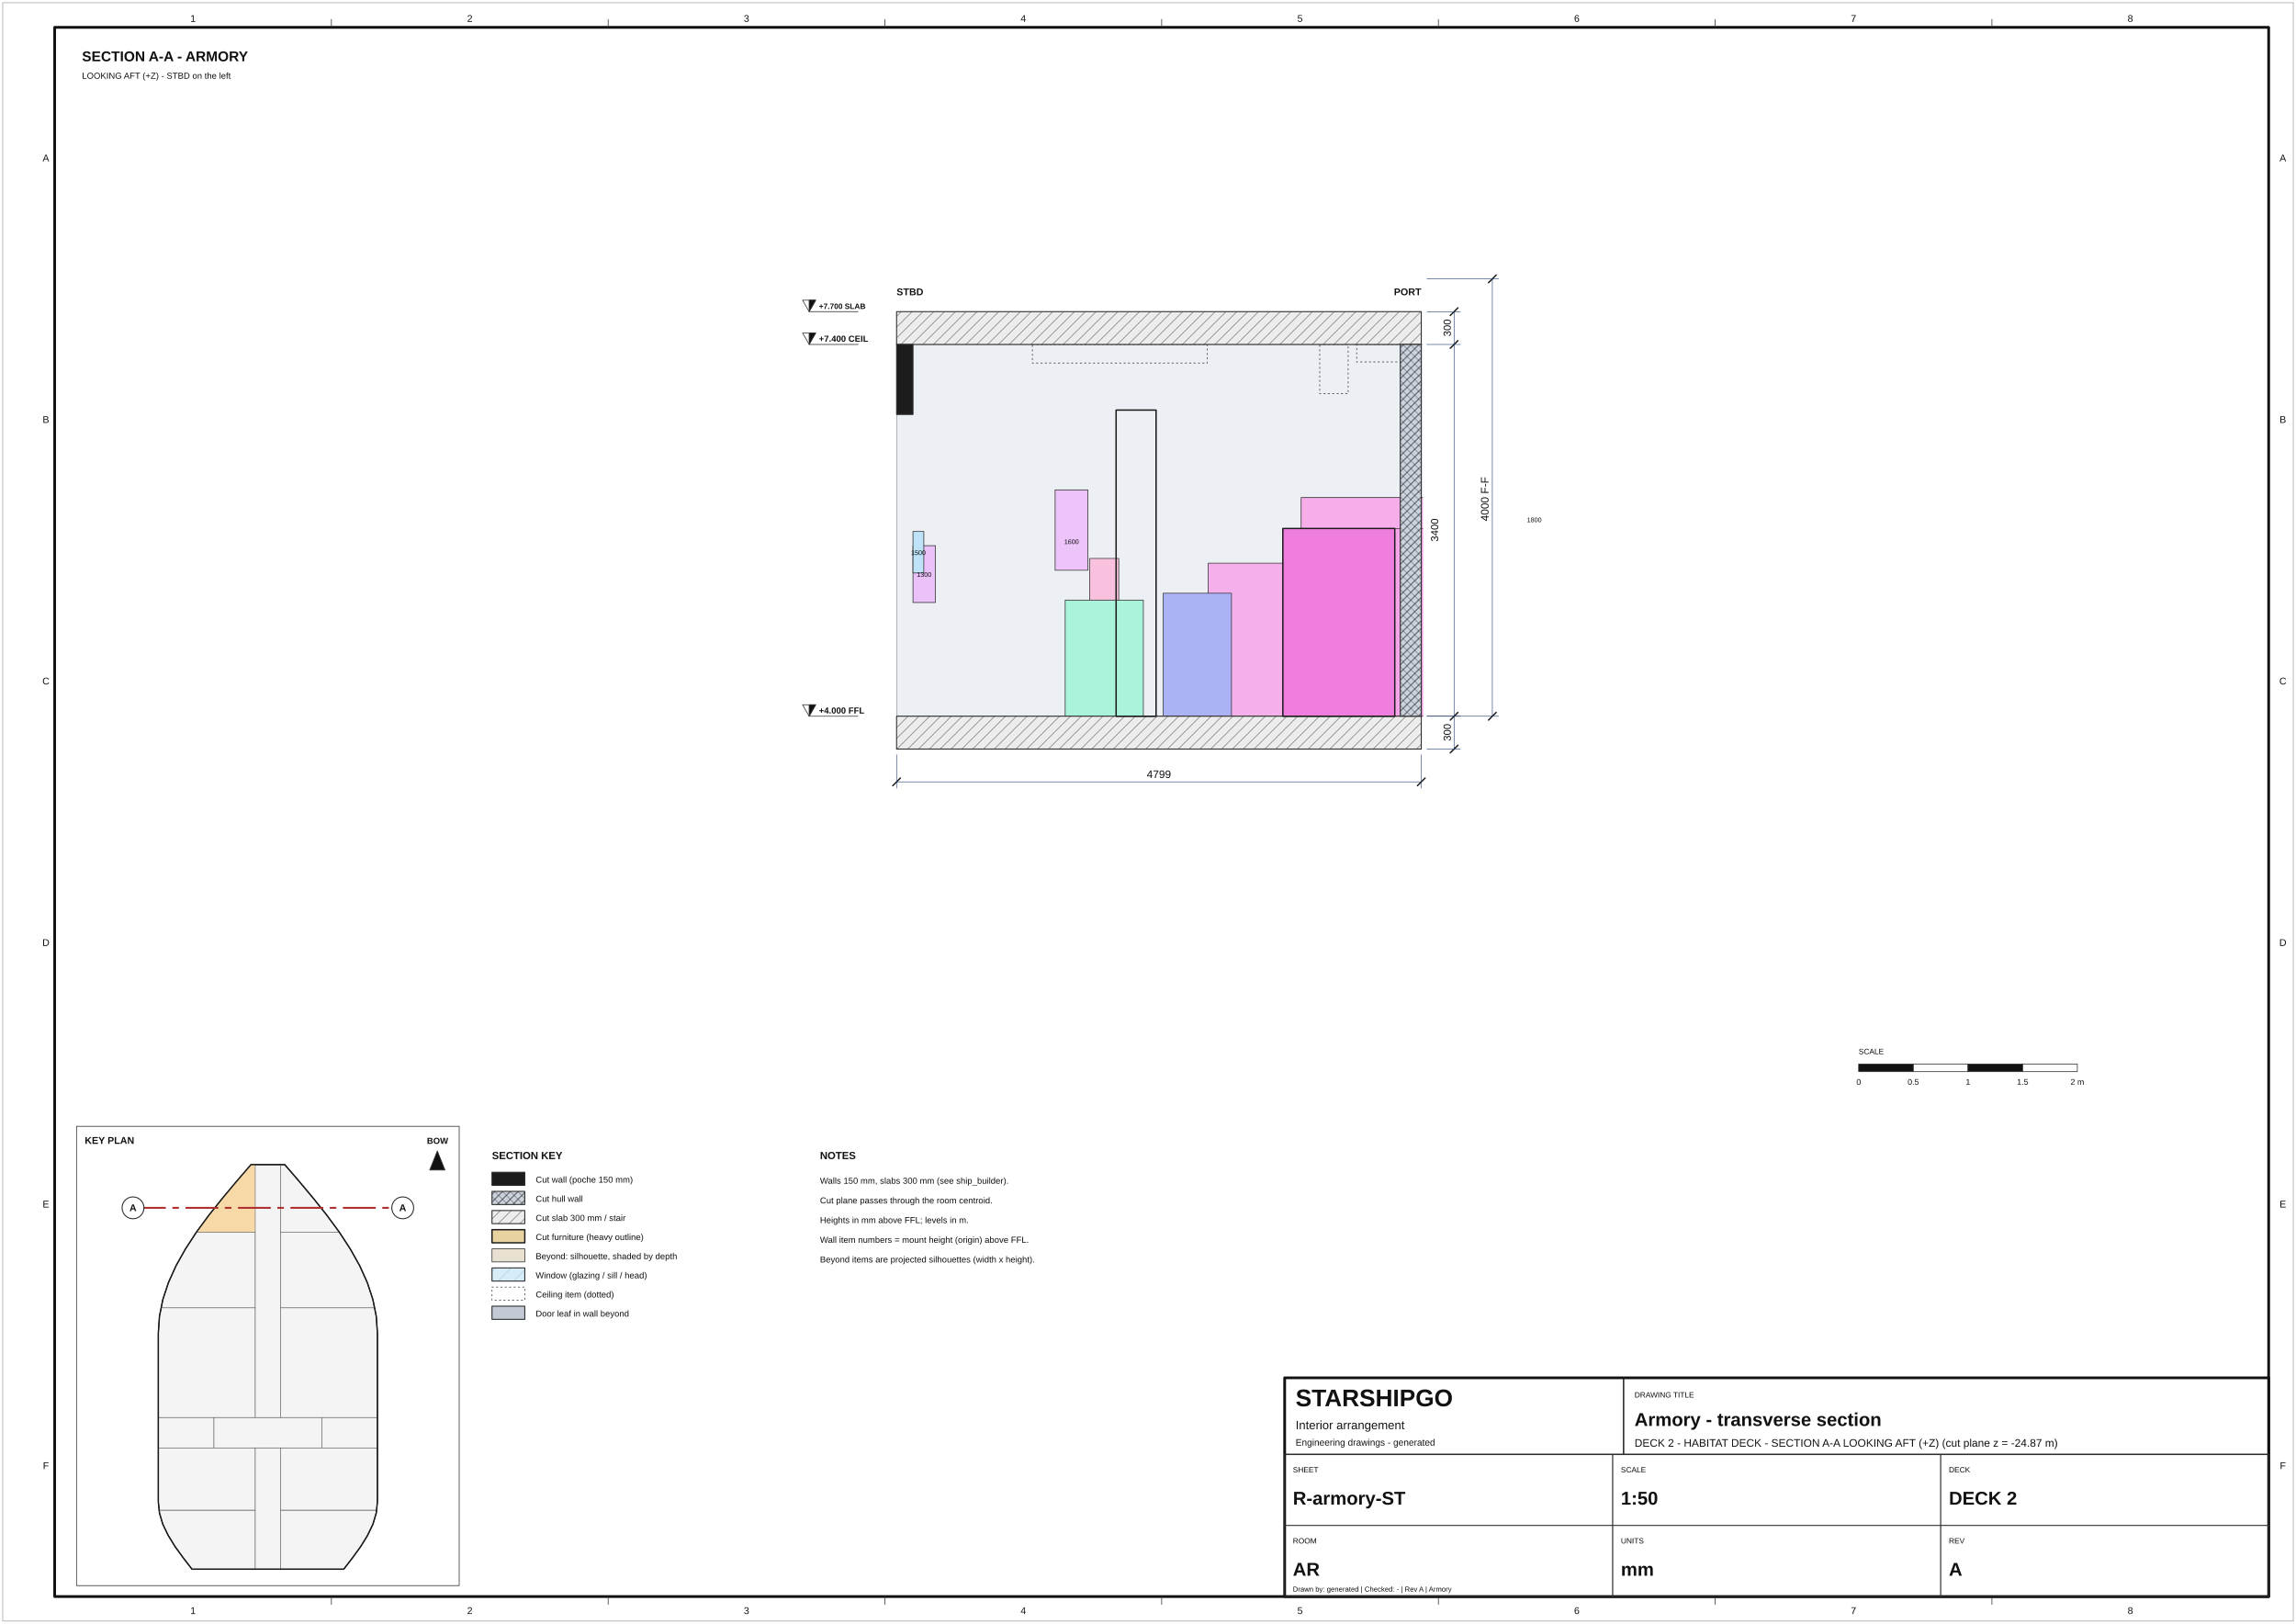
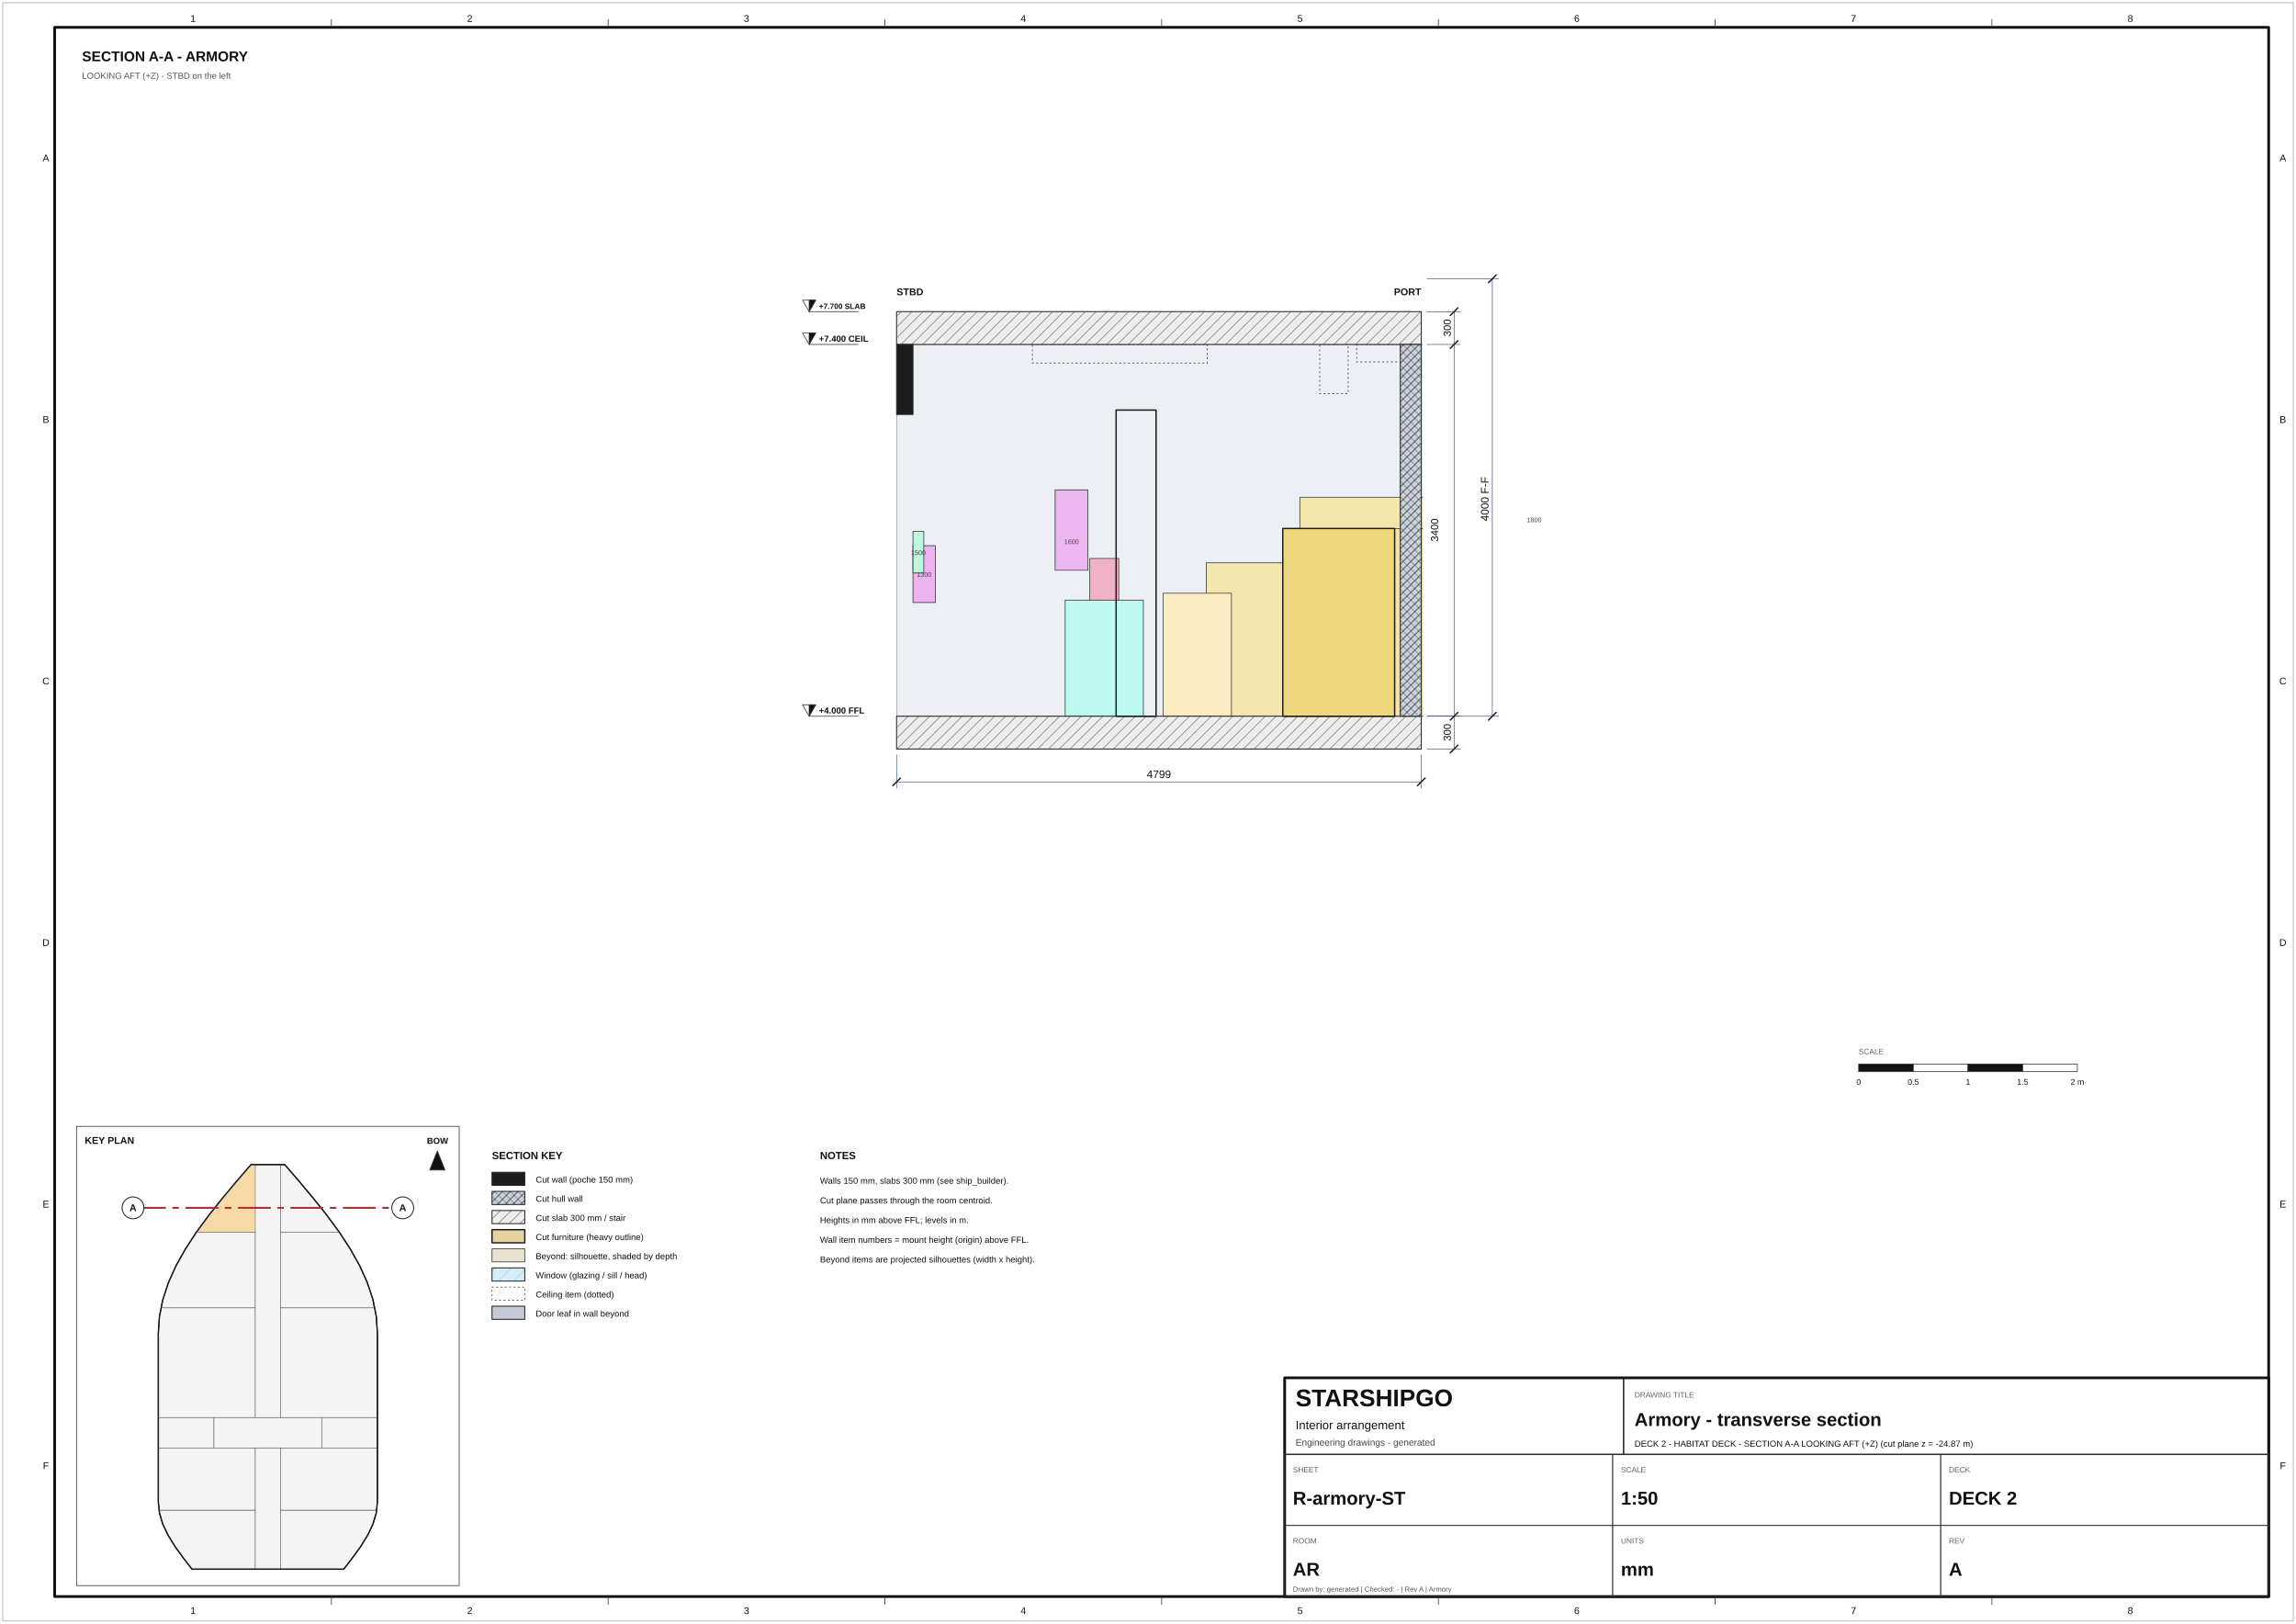
<svg xmlns="http://www.w3.org/2000/svg" width="420mm" height="297mm" viewBox="0 0 420 297">
  <style>
.t{font-family:Arial, Helvetica, 'DejaVu Sans', sans-serif;fill:#111}
.b{font-weight:bold}.i{font-style:italic}
.h{stroke:#111;stroke-width:.5;stroke-linejoin:round;stroke-linecap:round}
.m{stroke:#1a1a1a;stroke-width:.25;stroke-linejoin:round;stroke-linecap:round}
.n{stroke:#2a2a2a;stroke-width:.18;stroke-linejoin:round}
.f{stroke:#333;stroke-width:.13;stroke-linejoin:round}
.x{stroke:#555;stroke-width:.07}
.g{stroke:#9a9a9a;stroke-width:.1}
.gg{stroke:#c4c4c4;stroke-width:.08}
.d{stroke:#1d3c6e;stroke-width:.1}
.dsh{stroke:#222;stroke-width:.18;stroke-dasharray:1.6 .8}
.dot{stroke:#444;stroke-width:.14;stroke-dasharray:.25 .55;stroke-linecap:round}
.hid{stroke:#777;stroke-width:.12;stroke-dasharray:1 .7}
.cl{stroke:#b03030;stroke-width:.12;stroke-dasharray:5 1 1 1}
.cut{stroke:#b03030;stroke-width:.35;stroke-dasharray:6 1.2 1.2 1.2}
.red{stroke:#b03030;stroke-width:.13;stroke-dasharray:1.2 .7}
.none{stroke:none}
.halo{paint-order:stroke;stroke:#fff;stroke-width:.8;stroke-linejoin:round}
</style>
  <defs>
    <pattern id="hSlab" width="1.4" height="1.4" patternUnits="userSpaceOnUse" patternTransform="rotate(45)">
      <rect width="1.4" height="1.4" fill="#ececec" />
      <line x1="0" y1="0" x2="0" y2="1.4" stroke="#222" stroke-width=".13" />
    </pattern>
    <pattern id="hHull" width="1" height="1" patternUnits="userSpaceOnUse" patternTransform="rotate(45)">
      <rect width="1" height="1" fill="#c9d0da" />
      <line x1="0" y1="0" x2="0" y2="1" stroke="#111" stroke-width=".2" />
      <line x1="0" y1="0" x2="1" y2="0" stroke="#111" stroke-width=".1" />
    </pattern>
    <pattern id="hHole" width="1.6" height="1.6" patternUnits="userSpaceOnUse" patternTransform="rotate(-45)">
      <line x1="0" y1="0" x2="0" y2="1.6" stroke="#444" stroke-width=".12" />
    </pattern>
    <pattern id="hZone" width="1.8" height="1.8" patternUnits="userSpaceOnUse" patternTransform="rotate(45)">
      <line x1="0" y1="0" x2="0" y2="1.8" stroke="#d08080" stroke-width=".1" />
    </pattern>
    <pattern id="hPlen" width="1.6" height="1.6" patternUnits="userSpaceOnUse">
      <circle cx=".4" cy=".4" r=".12" fill="#888" />
      <circle cx="1.2" cy="1.2" r=".12" fill="#888" />
    </pattern>
    <pattern id="hGlass" width="2" height="2" patternUnits="userSpaceOnUse" patternTransform="rotate(45)">
      <rect width="2" height="2" fill="#d6ecf7" />
      <line x1="0" y1="0" x2="0" y2="2" stroke="#5a9abb" stroke-width=".08" />
    </pattern>
    <pattern id="hFloor" width="1.2" height="1.2" patternUnits="userSpaceOnUse" patternTransform="rotate(-45)">
      <rect width="1.2" height="1.2" fill="#f2f2f2" />
      <line x1="0" y1="0" x2="0" y2="1.2" stroke="#555" stroke-width=".1" />
    </pattern>
  </defs>
  <rect x="0" y="0" width="420" height="297" fill="#ffffff" />
  <text x="15" y="11.2" font-size="2.6" class="t b">SECTION A-A - ARMORY</text>
-   <text x="15" y="14.4" font-size="1.6" class="t" fill="#555">LOOKING AFT (+Z)  -  STBD on the left</text>
+   <text x="15" y="14.4" font-size="1.6" class="t" style="fill:#555">LOOKING AFT (+Z)  -  STBD on the left</text>
  <clipPath id="clipA">
    <rect x="163.71" y="56.7" width="96.58" height="80.6" />
  </clipPath>
  <g clip-path="url(#clipA)">
    <polygon points="164.01,63 303.33,63 303.33,131 164.01,131" class="x" fill="#eceff3" />
-     <polygon points="193.01,89.6 199.01,89.6 199.01,104.3 193.01,104.3" class="f" fill="#ecc4fa" />
-     <polygon points="221.01,103 237.01,103 237.01,131 221.01,131" class="f" fill="#f5afeb" />
-     <polygon points="259.01,91 279.01,91 279.01,131 259.01,131" class="f" fill="#f5aeea" />
-     <polygon points="238.01,91 258.01,91 258.01,131 238.01,131" class="f" fill="#f5aeea" />
-     <polygon points="167.01,99.8 171.11,99.8 171.11,110.2 167.01,110.2" class="f" fill="#ebc1fa" />
+     <polygon points="193.01,89.6 199.01,89.6 199.01,104.3 193.01,104.3" class="f" fill="#eeb6f1" />
+     <polygon points="220.65,102.94 236.77,102.94 236.77,131 220.65,131" class="f" fill="#f5e6af" />
+     <polygon points="258.89,90.94 279.01,90.94 279.01,131 258.89,131" class="f" fill="#f5e6ae" />
+     <polygon points="237.77,90.94 257.89,90.94 257.89,131 237.77,131" class="f" fill="#f5e6ae" />
+     <polygon points="167.01,99.8 171.11,99.8 171.11,110.2 167.01,110.2" class="f" fill="#edb3f1" />
    <polygon points="248.17,63 259.85,63 259.85,66.2 248.17,66.2" class="dot" fill="none" />
-     <polygon points="199.35,102.14 204.65,102.14 204.65,110.2 199.35,110.2" class="f" fill="#fac1de" />
-     <polygon points="212.77,108.5 225.27,108.5 225.27,131 212.77,131" class="f" fill="#abb2f5" />
+     <polygon points="199.35,102.14 204.65,102.14 204.65,110.2 199.35,110.2" class="f" fill="#f1b2c5" />
+     <polygon points="212.77,108.5 225.27,108.5 225.27,131 212.77,131" class="f" fill="#faebc0" />
    <polygon points="241.41,63 246.61,63 246.61,72 241.41,72" class="dot" fill="none" />
-     <polygon points="270.48,84 290.84,84 290.84,106 270.48,106" class="f" fill="#f5aae9" />
-     <polygon points="194.85,109.76 209.15,109.76 209.15,131 194.85,131" class="f" fill="#a9f4db" />
-     <polygon points="167.01,97.2 168.99,97.2 168.99,104.8 167.01,104.8" class="f" fill="#bee3f9" />
+     <polygon points="270.48,84 290.84,84 290.84,106 270.48,106" class="f" fill="#f5e4aa" />
+     <polygon points="194.85,109.76 209.15,109.76 209.15,131 194.85,131" class="f" fill="#bef9f1" />
+     <polygon points="167.01,97.2 168.99,97.2 168.99,104.8 167.01,104.8" class="f" fill="#bef9dc" />
    <polygon points="188.85,63 220.85,63 220.85,66.4 188.85,66.4" class="dot" fill="none" />
-     <polygon points="234.67,96.66 266.55,96.66 266.55,131 234.67,131" class="f" fill="#f4a6e8" />
+     <polygon points="234.66,96.66 266.57,96.66 266.57,131 234.66,131" class="f" fill="#f4e3a6" />
    <polygon points="204.17,75 211.47,75 211.47,131 204.17,131" class="f" fill="none" />
    <polygon points="164.01,131 259.99,131 259.99,137 164.01,137" class="n" fill="url(#hSlab)" />
    <polygon points="164.01,57 259.99,57 259.99,63 164.01,63" class="n" fill="url(#hSlab)" />
    <polygon points="164.01,63 167.01,63 167.01,75.8 164.01,75.8" class="n" fill="#1c1c1c" />
    <polygon points="256.15,63 259.99,63 259.99,131 256.15,131" class="n" fill="url(#hHull)" />
-     <polygon points="234.67,96.66 255.14,96.66 255.14,131 234.67,131" class="m" fill="#ef7dde" />
+     <polygon points="234.66,96.66 255.12,96.66 255.12,131 234.66,131" class="m" fill="#efd77d" />
    <polygon points="204.17,75 211.47,75 211.47,131 204.17,131" class="m" fill="none" />
  </g>
-   <text x="280.66" y="95.5" font-size="1.2" class="t" text-anchor="middle" fill="#444">1800</text>
-   <text x="196.01" y="99.5" font-size="1.2" class="t" text-anchor="middle" fill="#444">1600</text>
-   <text x="169.06" y="105.5" font-size="1.2" class="t" text-anchor="middle" fill="#444">1300</text>
-   <text x="168" y="101.5" font-size="1.2" class="t" text-anchor="middle" fill="#444">1500</text>
+   <text x="280.66" y="95.5" font-size="1.2" class="t" text-anchor="middle" style="fill:#444">1800</text>
+   <text x="196.01" y="99.5" font-size="1.2" class="t" text-anchor="middle" style="fill:#444">1600</text>
+   <text x="169.06" y="105.5" font-size="1.2" class="t" text-anchor="middle" style="fill:#444">1300</text>
+   <text x="168" y="101.5" font-size="1.2" class="t" text-anchor="middle" style="fill:#444">1500</text>
  <text x="164.01" y="54" font-size="1.8" class="t b">STBD</text>
  <text x="259.99" y="54" font-size="1.8" class="t b" text-anchor="end">PORT</text>
  <line x1="265.99" y1="137" x2="265.99" y2="57" class="d" />
  <line x1="265.29" y1="137.7" x2="266.69" y2="136.3" class="m" />
  <line x1="260.99" y1="137" x2="267.19" y2="137" class="d" />
  <line x1="265.29" y1="131.7" x2="266.69" y2="130.3" class="m" />
  <line x1="260.99" y1="131" x2="267.19" y2="131" class="d" />
  <line x1="265.29" y1="63.7" x2="266.69" y2="62.3" class="m" />
  <line x1="260.99" y1="63" x2="267.19" y2="63" class="d" />
  <line x1="265.29" y1="57.7" x2="266.69" y2="56.3" class="m" />
  <line x1="260.99" y1="57" x2="267.19" y2="57" class="d" />
  <text x="265.39" y="135.54" font-size="1.9" class="t" transform="rotate(-90 265.39 135.54)">300</text>
  <text x="263.09" y="99.05" font-size="1.9" class="t" transform="rotate(-90 263.09 99.05)">3400</text>
  <text x="265.39" y="61.54" font-size="1.9" class="t" transform="rotate(-90 265.39 61.54)">300</text>
  <line x1="272.99" y1="51" x2="272.99" y2="131" class="d" />
  <line x1="272.29" y1="51.7" x2="273.69" y2="50.3" class="m" />
  <line x1="272.29" y1="131.7" x2="273.69" y2="130.3" class="m" />
  <line x1="260.99" y1="51" x2="274.19" y2="51" class="d" />
  <line x1="260.99" y1="131" x2="274.19" y2="131" class="d" />
  <text x="272.29" y="95.32" font-size="2" class="t" transform="rotate(-90 272.29 95.32)">4000 F-F</text>
  <line x1="148.01" y1="131" x2="157.01" y2="131" class="f" />
  <polygon points="148.01,131 146.81,128.9 149.21,128.9" class="f" fill="#fff" />
  <polygon points="148.01,131 149.21,128.9 148.01,128.9" class="f" fill="#111" />
  <text x="149.81" y="130.5" font-size="1.6" class="t b">+4.000 FFL</text>
  <line x1="148.01" y1="63" x2="157.01" y2="63" class="f" />
  <polygon points="148.01,63 146.81,60.9 149.21,60.9" class="f" fill="#fff" />
  <polygon points="148.01,63 149.21,60.9 148.01,60.9" class="f" fill="#111" />
  <text x="149.81" y="62.5" font-size="1.6" class="t b">+7.400 CEIL</text>
  <line x1="148.01" y1="57" x2="157.01" y2="57" class="f" />
  <polygon points="148.01,57 146.81,54.9 149.21,54.9" class="f" fill="#fff" />
  <polygon points="148.01,57 149.21,54.9 148.01,54.9" class="f" fill="#111" />
  <text x="149.81" y="56.5" font-size="1.4" class="t b">+7.700 SLAB</text>
  <line x1="164.01" y1="143" x2="259.99" y2="143" class="d" />
  <line x1="163.31" y1="143.7" x2="164.71" y2="142.3" class="m" />
  <line x1="259.29" y1="143.7" x2="260.69" y2="142.3" class="m" />
  <line x1="164.01" y1="138" x2="164.01" y2="144.2" class="d" />
  <line x1="259.99" y1="138" x2="259.99" y2="144.2" class="d" />
  <text x="212" y="142.3" font-size="2" class="t" text-anchor="middle">4799</text>
-   <text x="340" y="192.8" font-size="1.4" class="t" fill="#666">SCALE</text>
+   <text x="340" y="192.8" font-size="1.4" class="t" style="fill:#666">SCALE</text>
  <rect x="340" y="194.6" width="10" height="1.4" class="f" fill="#111" />
  <rect x="350" y="194.6" width="10" height="1.4" class="f" fill="#fff" />
  <rect x="360" y="194.6" width="10" height="1.4" class="f" fill="#111" />
  <rect x="370" y="194.6" width="10" height="1.4" class="f" fill="#fff" />
  <text x="340" y="198.4" font-size="1.5" class="t" text-anchor="middle">0</text>
  <text x="350" y="198.4" font-size="1.5" class="t" text-anchor="middle">0.5</text>
  <text x="360" y="198.4" font-size="1.5" class="t" text-anchor="middle">1</text>
  <text x="370" y="198.4" font-size="1.5" class="t" text-anchor="middle">1.5</text>
  <text x="380" y="198.4" font-size="1.5" class="t" text-anchor="middle">2 m</text>
  <rect x="14" y="206" width="70" height="84" class="f" fill="none" />
  <text x="15.5" y="209.2" font-size="1.8" class="t b">KEY PLAN</text>
  <polygon points="52.08,213 54.74,216.08 57.32,219.17 59.78,222.25 62.05,225.33 64.07,228.42 65.8,231.5 67.19,234.58 68.21,237.67 68.83,240.75 69.04,243.83 69.04,274.67 68.83,276.72 68.22,278.78 67.23,280.83 65.96,282.89 64.47,284.94 62.88,287 35.12,287 33.53,284.94 32.04,282.89 30.77,280.83 29.78,278.78 29.17,276.72 28.96,274.67 28.96,243.83 29.17,240.75 29.79,237.67 30.81,234.58 32.2,231.5 33.93,228.42 35.95,225.33 38.22,222.25 40.68,219.17 43.26,216.08 45.92,213" class="n" fill="#f4f4f4" />
  <polygon points="46.69,213 51.31,213 51.31,259.25 46.69,259.25" class="x" fill="none" />
  <polygon points="46.69,264.8 51.31,264.8 51.31,287 46.69,287" class="x" fill="none" />
  <polygon points="39.13,259.25 58.87,259.25 58.87,264.8 39.13,264.8" class="x" fill="none" />
  <polygon points="28.96,259.25 39.13,259.25 39.13,264.8 28.96,264.8" class="x" fill="none" />
  <polygon points="58.87,259.25 69.04,259.25 69.04,264.8 58.87,264.8" class="x" fill="none" />
  <polygon points="35.95,225.33 38.22,222.25 40.68,219.17 43.26,216.08 45.92,213 46.69,213 46.69,225.33" class="x" fill="#f7d9a8" />
  <polygon points="29.79,237.67 30.81,234.58 32.2,231.5 33.93,228.42 35.95,225.33 46.69,225.33 46.69,239.21 29.48,239.21" class="x" fill="none" />
  <polygon points="28.96,243.83 29.17,240.75 29.48,239.21 46.69,239.21 46.69,259.25 28.96,259.25" class="x" fill="none" />
  <polygon points="51.31,213 52.08,213 54.74,216.08 57.32,219.17 59.78,222.25 62.05,225.33 51.31,225.33" class="x" fill="none" />
  <polygon points="51.31,225.33 62.05,225.33 64.07,228.42 65.8,231.5 67.19,234.58 68.21,237.67 68.52,239.21 51.31,239.21" class="x" fill="none" />
  <polygon points="51.31,239.21 68.52,239.21 68.83,240.75 69.04,243.83 69.04,259.25 51.31,259.25" class="x" fill="none" />
  <polygon points="28.96,274.67 28.96,264.8 46.69,264.8 46.69,276.21 29.12,276.21" class="x" fill="none" />
  <polygon points="33.53,284.94 32.04,282.89 30.77,280.83 29.78,278.78 29.17,276.72 29.12,276.21 46.69,276.21 46.69,287 35.12,287" class="x" fill="none" />
  <polygon points="51.31,264.8 69.04,264.8 69.04,274.67 68.88,276.21 51.31,276.21" class="x" fill="none" />
  <polygon points="51.31,276.21 68.88,276.21 68.83,276.72 68.22,278.78 67.23,280.83 65.96,282.89 64.47,284.94 62.88,287 51.31,287" class="x" fill="none" />
  <polygon points="52.08,213 54.74,216.08 57.32,219.17 59.78,222.25 62.05,225.33 64.07,228.42 65.8,231.5 67.19,234.58 68.21,237.67 68.83,240.75 69.04,243.83 69.04,274.67 68.83,276.72 68.22,278.78 67.23,280.83 65.96,282.89 64.47,284.94 62.88,287 35.12,287 33.53,284.94 32.04,282.89 30.77,280.83 29.78,278.78 29.17,276.72 28.96,274.67 28.96,243.83 29.17,240.75 29.79,237.67 30.81,234.58 32.2,231.5 33.93,228.42 35.95,225.33 38.22,222.25 40.68,219.17 43.26,216.08 45.92,213" class="m" fill="none" />
  <line x1="24.33" y1="220.91" x2="73.67" y2="220.91" class="cut" />
  <circle cx="24.33" cy="220.91" r="2" class="n" fill="#fff" />
  <text x="24.33" y="221.51" font-size="1.8" class="t b" text-anchor="middle">A</text>
  <circle cx="73.67" cy="220.91" r="2" class="n" fill="#fff" />
  <text x="73.67" y="221.51" font-size="1.8" class="t b" text-anchor="middle">A</text>
  <text x="82" y="209.2" font-size="1.6" class="t b" text-anchor="end">BOW</text>
  <polygon points="80,210.5 81.4,214 78.6,214" class="f" fill="#111" />
  <text x="90" y="212" font-size="1.9" class="t b">SECTION KEY</text>
  <rect x="90" y="214.4" width="6" height="2.4" class="n" fill="#1c1c1c" />
  <text x="98" y="216.3" font-size="1.6" class="t">Cut wall (poche 150 mm)</text>
  <rect x="90" y="217.9" width="6" height="2.4" class="n" fill="url(#hHull)" />
  <text x="98" y="219.8" font-size="1.6" class="t">Cut hull wall</text>
  <rect x="90" y="221.4" width="6" height="2.4" class="n" fill="url(#hSlab)" />
  <text x="98" y="223.3" font-size="1.6" class="t">Cut slab 300 mm / stair</text>
  <rect x="90" y="224.9" width="6" height="2.4" class="m" fill="#e8d2a0" />
  <text x="98" y="226.8" font-size="1.6" class="t">Cut furniture (heavy outline)</text>
  <rect x="90" y="228.4" width="6" height="2.4" class="f" fill="#e8e0d0" />
  <text x="98" y="230.3" font-size="1.6" class="t">Beyond: silhouette, shaded by depth</text>
  <rect x="90" y="231.9" width="6" height="2.4" class="n" fill="url(#hGlass)" />
  <text x="98" y="233.8" font-size="1.6" class="t">Window (glazing / sill / head)</text>
  <rect x="90" y="235.4" width="6" height="2.4" class="dot" fill="none" />
  <text x="98" y="237.3" font-size="1.6" class="t">Ceiling item (dotted)</text>
  <rect x="90" y="238.9" width="6" height="2.4" class="n" fill="#c3cad6" />
  <text x="98" y="240.8" font-size="1.6" class="t">Door leaf in wall beyond</text>
  <text x="150" y="212" font-size="1.9" class="t b">NOTES</text>
  <text x="150" y="216.5" font-size="1.6" class="t">Walls 150 mm, slabs 300 mm (see ship_builder).</text>
  <text x="150" y="220.1" font-size="1.6" class="t">Cut plane passes through the room centroid.</text>
  <text x="150" y="223.7" font-size="1.6" class="t">Heights in mm above FFL; levels in m.</text>
  <text x="150" y="227.3" font-size="1.6" class="t">Wall item numbers = mount height (origin) above FFL.</text>
  <text x="150" y="230.9" font-size="1.6" class="t">Beyond items are projected silhouettes (width x height).</text>
  <rect x="0.5" y="0.5" width="419" height="296" class="x" fill="none" />
  <rect x="10" y="5" width="405" height="287" class="h" fill="none" />
  <text x="35.31" y="4" font-size="1.8" class="t" text-anchor="middle">1</text>
  <text x="35.31" y="295.2" font-size="1.8" class="t" text-anchor="middle">1</text>
  <text x="85.94" y="4" font-size="1.8" class="t" text-anchor="middle">2</text>
  <text x="85.94" y="295.2" font-size="1.8" class="t" text-anchor="middle">2</text>
  <line x1="60.62" y1="3.5" x2="60.62" y2="5" class="f" />
  <line x1="60.62" y1="292" x2="60.62" y2="293.5" class="f" />
  <text x="136.56" y="4" font-size="1.8" class="t" text-anchor="middle">3</text>
  <text x="136.56" y="295.2" font-size="1.8" class="t" text-anchor="middle">3</text>
  <line x1="111.25" y1="3.5" x2="111.25" y2="5" class="f" />
  <line x1="111.25" y1="292" x2="111.25" y2="293.5" class="f" />
  <text x="187.19" y="4" font-size="1.8" class="t" text-anchor="middle">4</text>
  <text x="187.19" y="295.2" font-size="1.8" class="t" text-anchor="middle">4</text>
  <line x1="161.88" y1="3.5" x2="161.88" y2="5" class="f" />
  <line x1="161.88" y1="292" x2="161.88" y2="293.5" class="f" />
  <text x="237.81" y="4" font-size="1.8" class="t" text-anchor="middle">5</text>
  <text x="237.81" y="295.2" font-size="1.8" class="t" text-anchor="middle">5</text>
  <line x1="212.5" y1="3.5" x2="212.5" y2="5" class="f" />
  <line x1="212.5" y1="292" x2="212.5" y2="293.5" class="f" />
  <text x="288.44" y="4" font-size="1.8" class="t" text-anchor="middle">6</text>
  <text x="288.44" y="295.2" font-size="1.8" class="t" text-anchor="middle">6</text>
  <line x1="263.12" y1="3.5" x2="263.12" y2="5" class="f" />
  <line x1="263.12" y1="292" x2="263.12" y2="293.5" class="f" />
  <text x="339.06" y="4" font-size="1.8" class="t" text-anchor="middle">7</text>
  <text x="339.06" y="295.2" font-size="1.8" class="t" text-anchor="middle">7</text>
  <line x1="313.75" y1="3.5" x2="313.75" y2="5" class="f" />
  <line x1="313.75" y1="292" x2="313.75" y2="293.5" class="f" />
  <text x="389.69" y="4" font-size="1.8" class="t" text-anchor="middle">8</text>
  <text x="389.69" y="295.2" font-size="1.8" class="t" text-anchor="middle">8</text>
  <line x1="364.38" y1="3.5" x2="364.38" y2="5" class="f" />
  <line x1="364.38" y1="292" x2="364.38" y2="293.5" class="f" />
  <text x="8.4" y="29.52" font-size="1.8" class="t" text-anchor="middle">A</text>
  <text x="417.6" y="29.52" font-size="1.8" class="t" text-anchor="middle">A</text>
  <text x="8.4" y="77.35" font-size="1.8" class="t" text-anchor="middle">B</text>
  <text x="417.6" y="77.35" font-size="1.8" class="t" text-anchor="middle">B</text>
  <text x="8.4" y="125.18" font-size="1.8" class="t" text-anchor="middle">C</text>
  <text x="417.6" y="125.18" font-size="1.8" class="t" text-anchor="middle">C</text>
  <text x="8.4" y="173.02" font-size="1.8" class="t" text-anchor="middle">D</text>
  <text x="417.6" y="173.02" font-size="1.8" class="t" text-anchor="middle">D</text>
  <text x="8.4" y="220.85" font-size="1.8" class="t" text-anchor="middle">E</text>
  <text x="417.6" y="220.85" font-size="1.8" class="t" text-anchor="middle">E</text>
  <text x="8.4" y="268.68" font-size="1.8" class="t" text-anchor="middle">F</text>
  <text x="417.6" y="268.68" font-size="1.8" class="t" text-anchor="middle">F</text>
  <rect x="235" y="252" width="180" height="40" class="h" fill="#ffffff" />
  <line x1="235" y1="266" x2="415" y2="266" class="m" />
  <line x1="297" y1="252" x2="297" y2="266" class="m" />
  <text x="237" y="257.2" font-size="4.4" class="t b">STARSHIPGO</text>
  <text x="237" y="261.4" font-size="2.2" class="t">Interior arrangement</text>
-   <text x="237" y="264.4" font-size="1.7" class="t" fill="#444">Engineering drawings - generated</text>
-   <text x="299" y="255.6" font-size="1.4" class="t" fill="#666">DRAWING TITLE</text>
+   <text x="237" y="264.4" font-size="1.7" class="t" style="fill:#444">Engineering drawings - generated</text>
+   <text x="299" y="255.6" font-size="1.4" class="t" style="fill:#666">DRAWING TITLE</text>
  <text x="299" y="260.8" font-size="3.4" class="t b">Armory - transverse section</text>
-   <text x="299" y="264.6" font-size="2" class="t">DECK 2 - HABITAT DECK  -  SECTION A-A LOOKING AFT (+Z)  (cut plane z = -24.87 m)</text>
+   <text x="299" y="264.6" font-size="1.6" class="t">DECK 2 - HABITAT DECK  -  SECTION A-A LOOKING AFT (+Z)  (cut plane z = -24.87 m)</text>
  <rect x="235" y="266" width="60" height="13" class="f" fill="none" />
-   <text x="236.5" y="269.3" font-size="1.4" class="t" fill="#666">SHEET</text>
+   <text x="236.5" y="269.3" font-size="1.4" class="t" style="fill:#666">SHEET</text>
  <text x="236.5" y="275.2" font-size="3.4" class="t b">R-armory-ST</text>
  <rect x="295" y="266" width="60" height="13" class="f" fill="none" />
-   <text x="296.5" y="269.3" font-size="1.4" class="t" fill="#666">SCALE</text>
+   <text x="296.5" y="269.3" font-size="1.4" class="t" style="fill:#666">SCALE</text>
  <text x="296.5" y="275.2" font-size="3.4" class="t b">1:50</text>
  <rect x="355" y="266" width="60" height="13" class="f" fill="none" />
-   <text x="356.5" y="269.3" font-size="1.4" class="t" fill="#666">DECK</text>
+   <text x="356.5" y="269.3" font-size="1.4" class="t" style="fill:#666">DECK</text>
  <text x="356.5" y="275.2" font-size="3.4" class="t b">DECK 2</text>
  <rect x="235" y="279" width="60" height="13" class="f" fill="none" />
-   <text x="236.5" y="282.3" font-size="1.4" class="t" fill="#666">ROOM</text>
+   <text x="236.5" y="282.3" font-size="1.4" class="t" style="fill:#666">ROOM</text>
  <text x="236.5" y="288.2" font-size="3.4" class="t b">AR</text>
  <rect x="295" y="279" width="60" height="13" class="f" fill="none" />
-   <text x="296.5" y="282.3" font-size="1.4" class="t" fill="#666">UNITS</text>
+   <text x="296.5" y="282.3" font-size="1.4" class="t" style="fill:#666">UNITS</text>
  <text x="296.5" y="288.2" font-size="3.4" class="t b">mm</text>
  <rect x="355" y="279" width="60" height="13" class="f" fill="none" />
-   <text x="356.5" y="282.3" font-size="1.4" class="t" fill="#666">REV</text>
+   <text x="356.5" y="282.3" font-size="1.4" class="t" style="fill:#666">REV</text>
  <text x="356.5" y="288.2" font-size="3.4" class="t b">A</text>
-   <text x="236.5" y="291.1" font-size="1.3" class="t" fill="#555">Drawn by: generated   |   Checked: -   |   Rev A   |   Armory</text>
+   <text x="236.5" y="291.1" font-size="1.3" class="t" style="fill:#555">Drawn by: generated   |   Checked: -   |   Rev A   |   Armory</text>
</svg>
